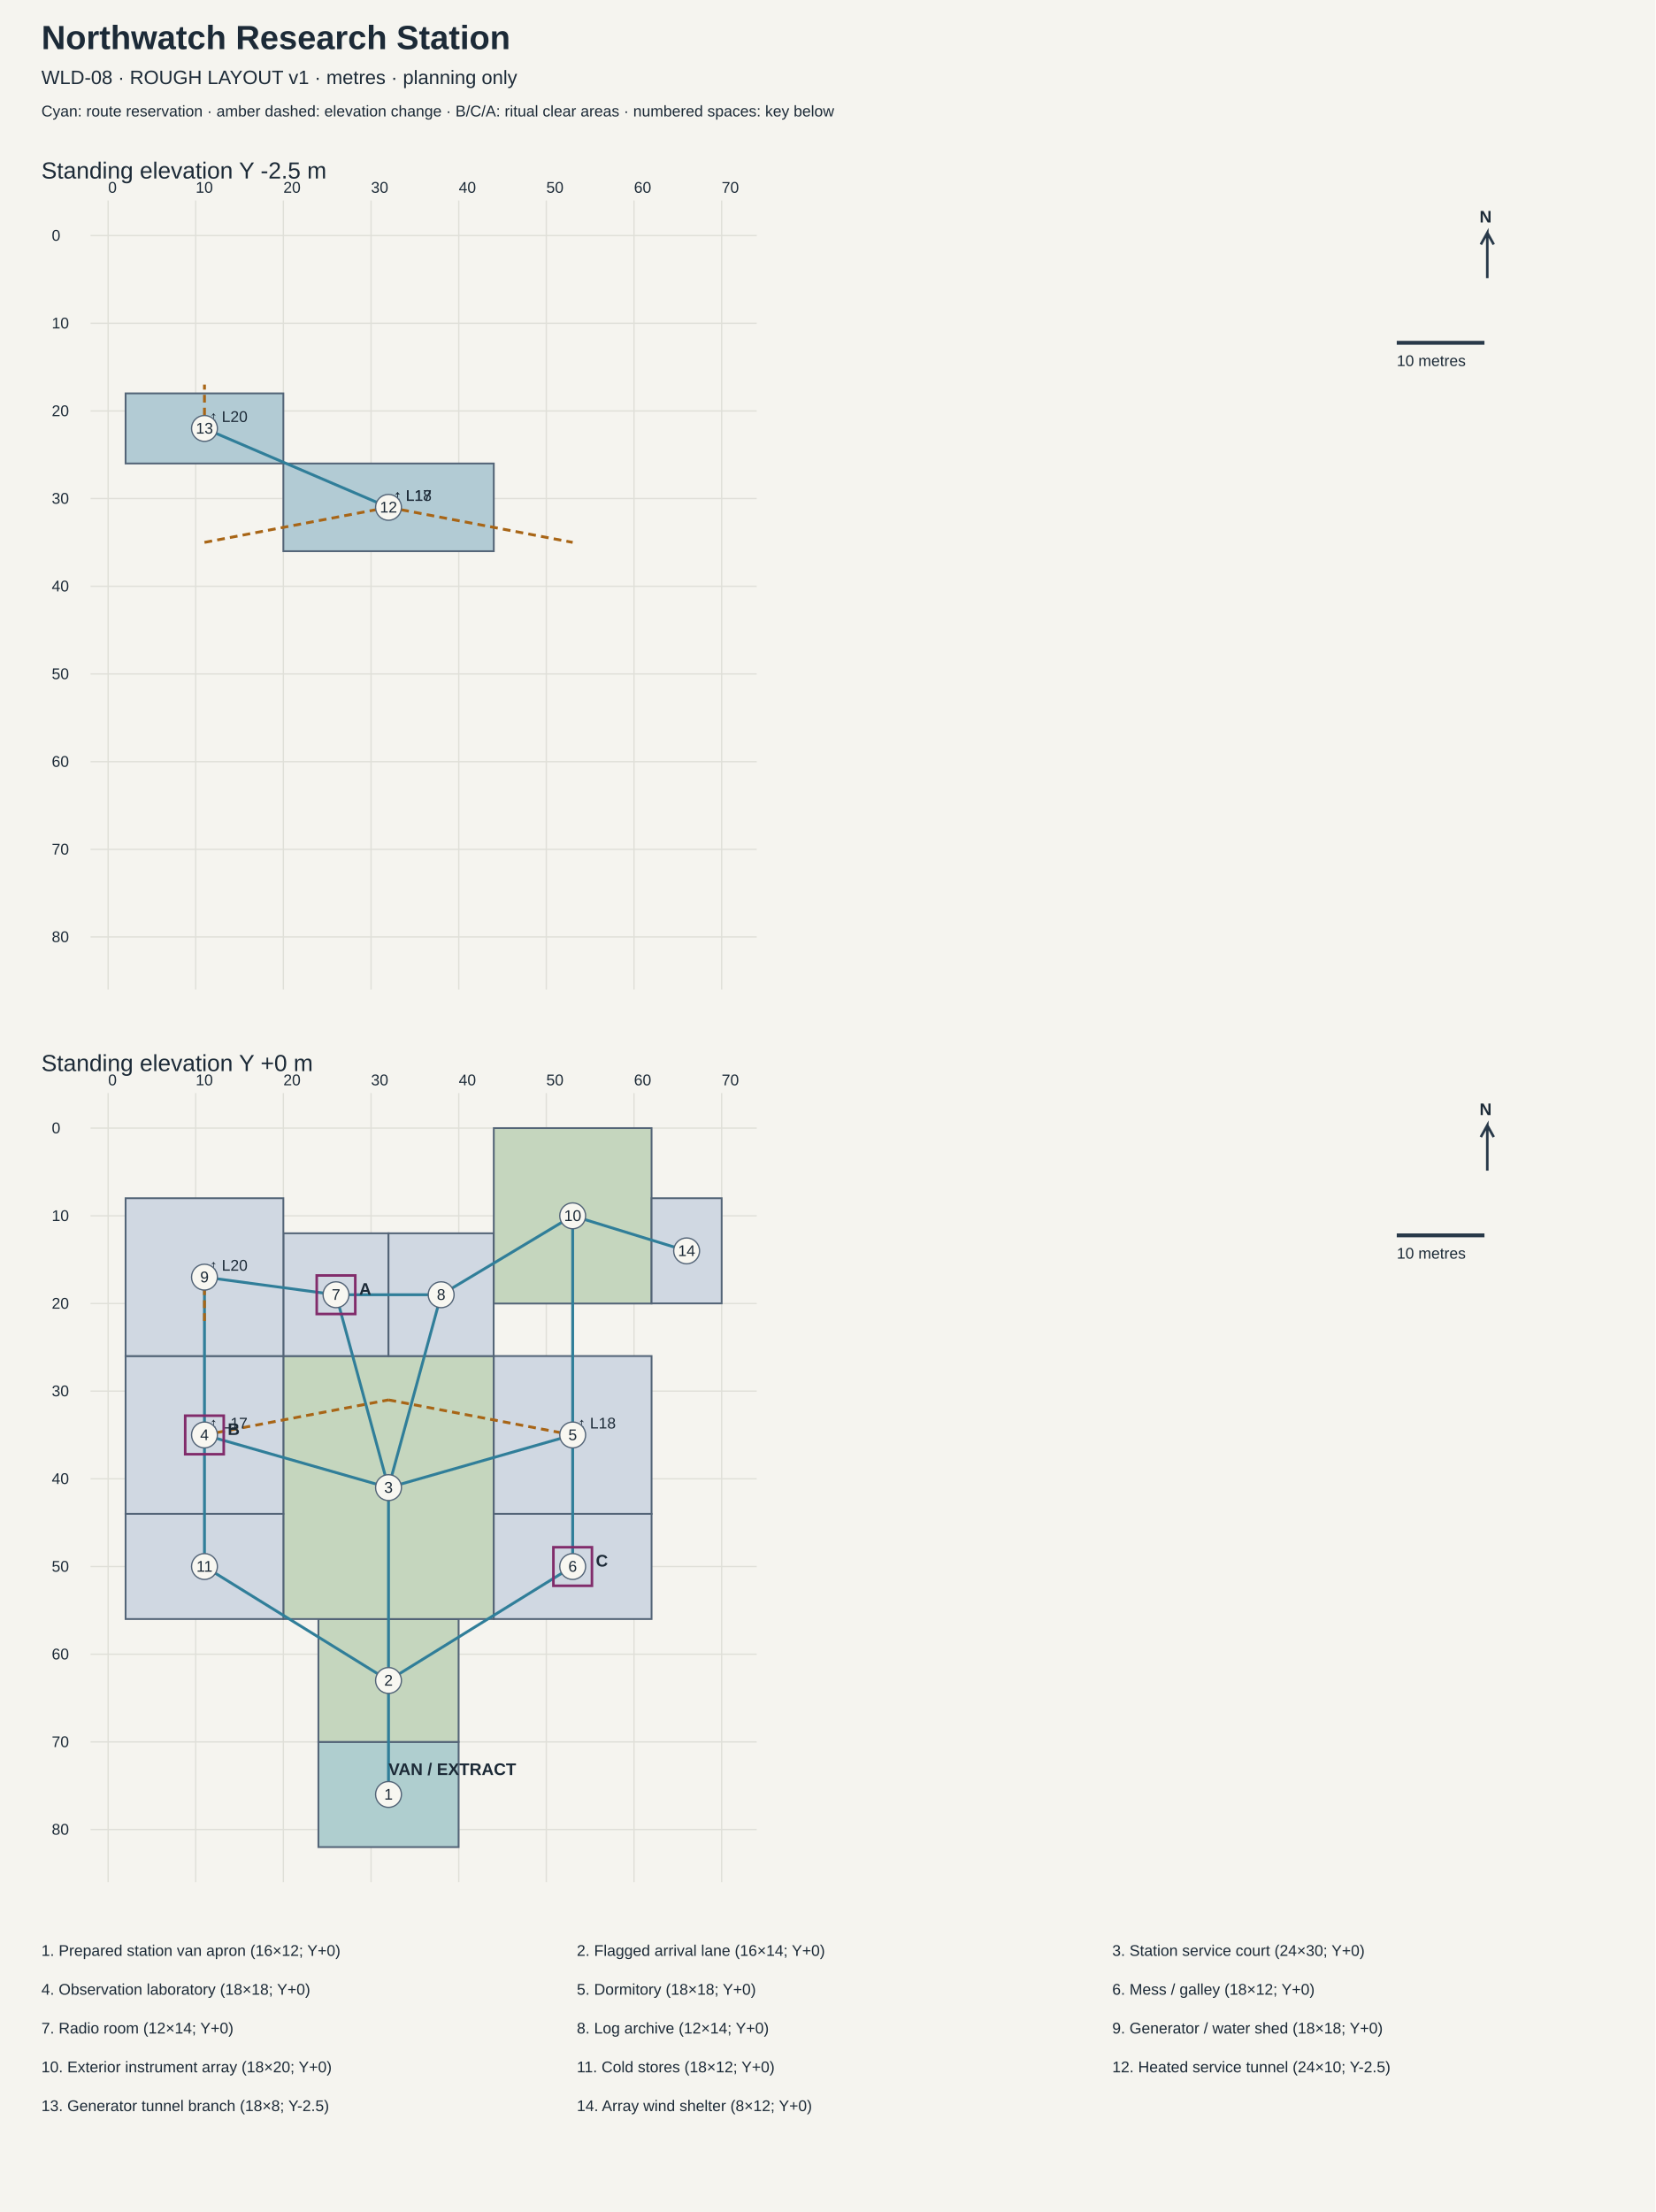
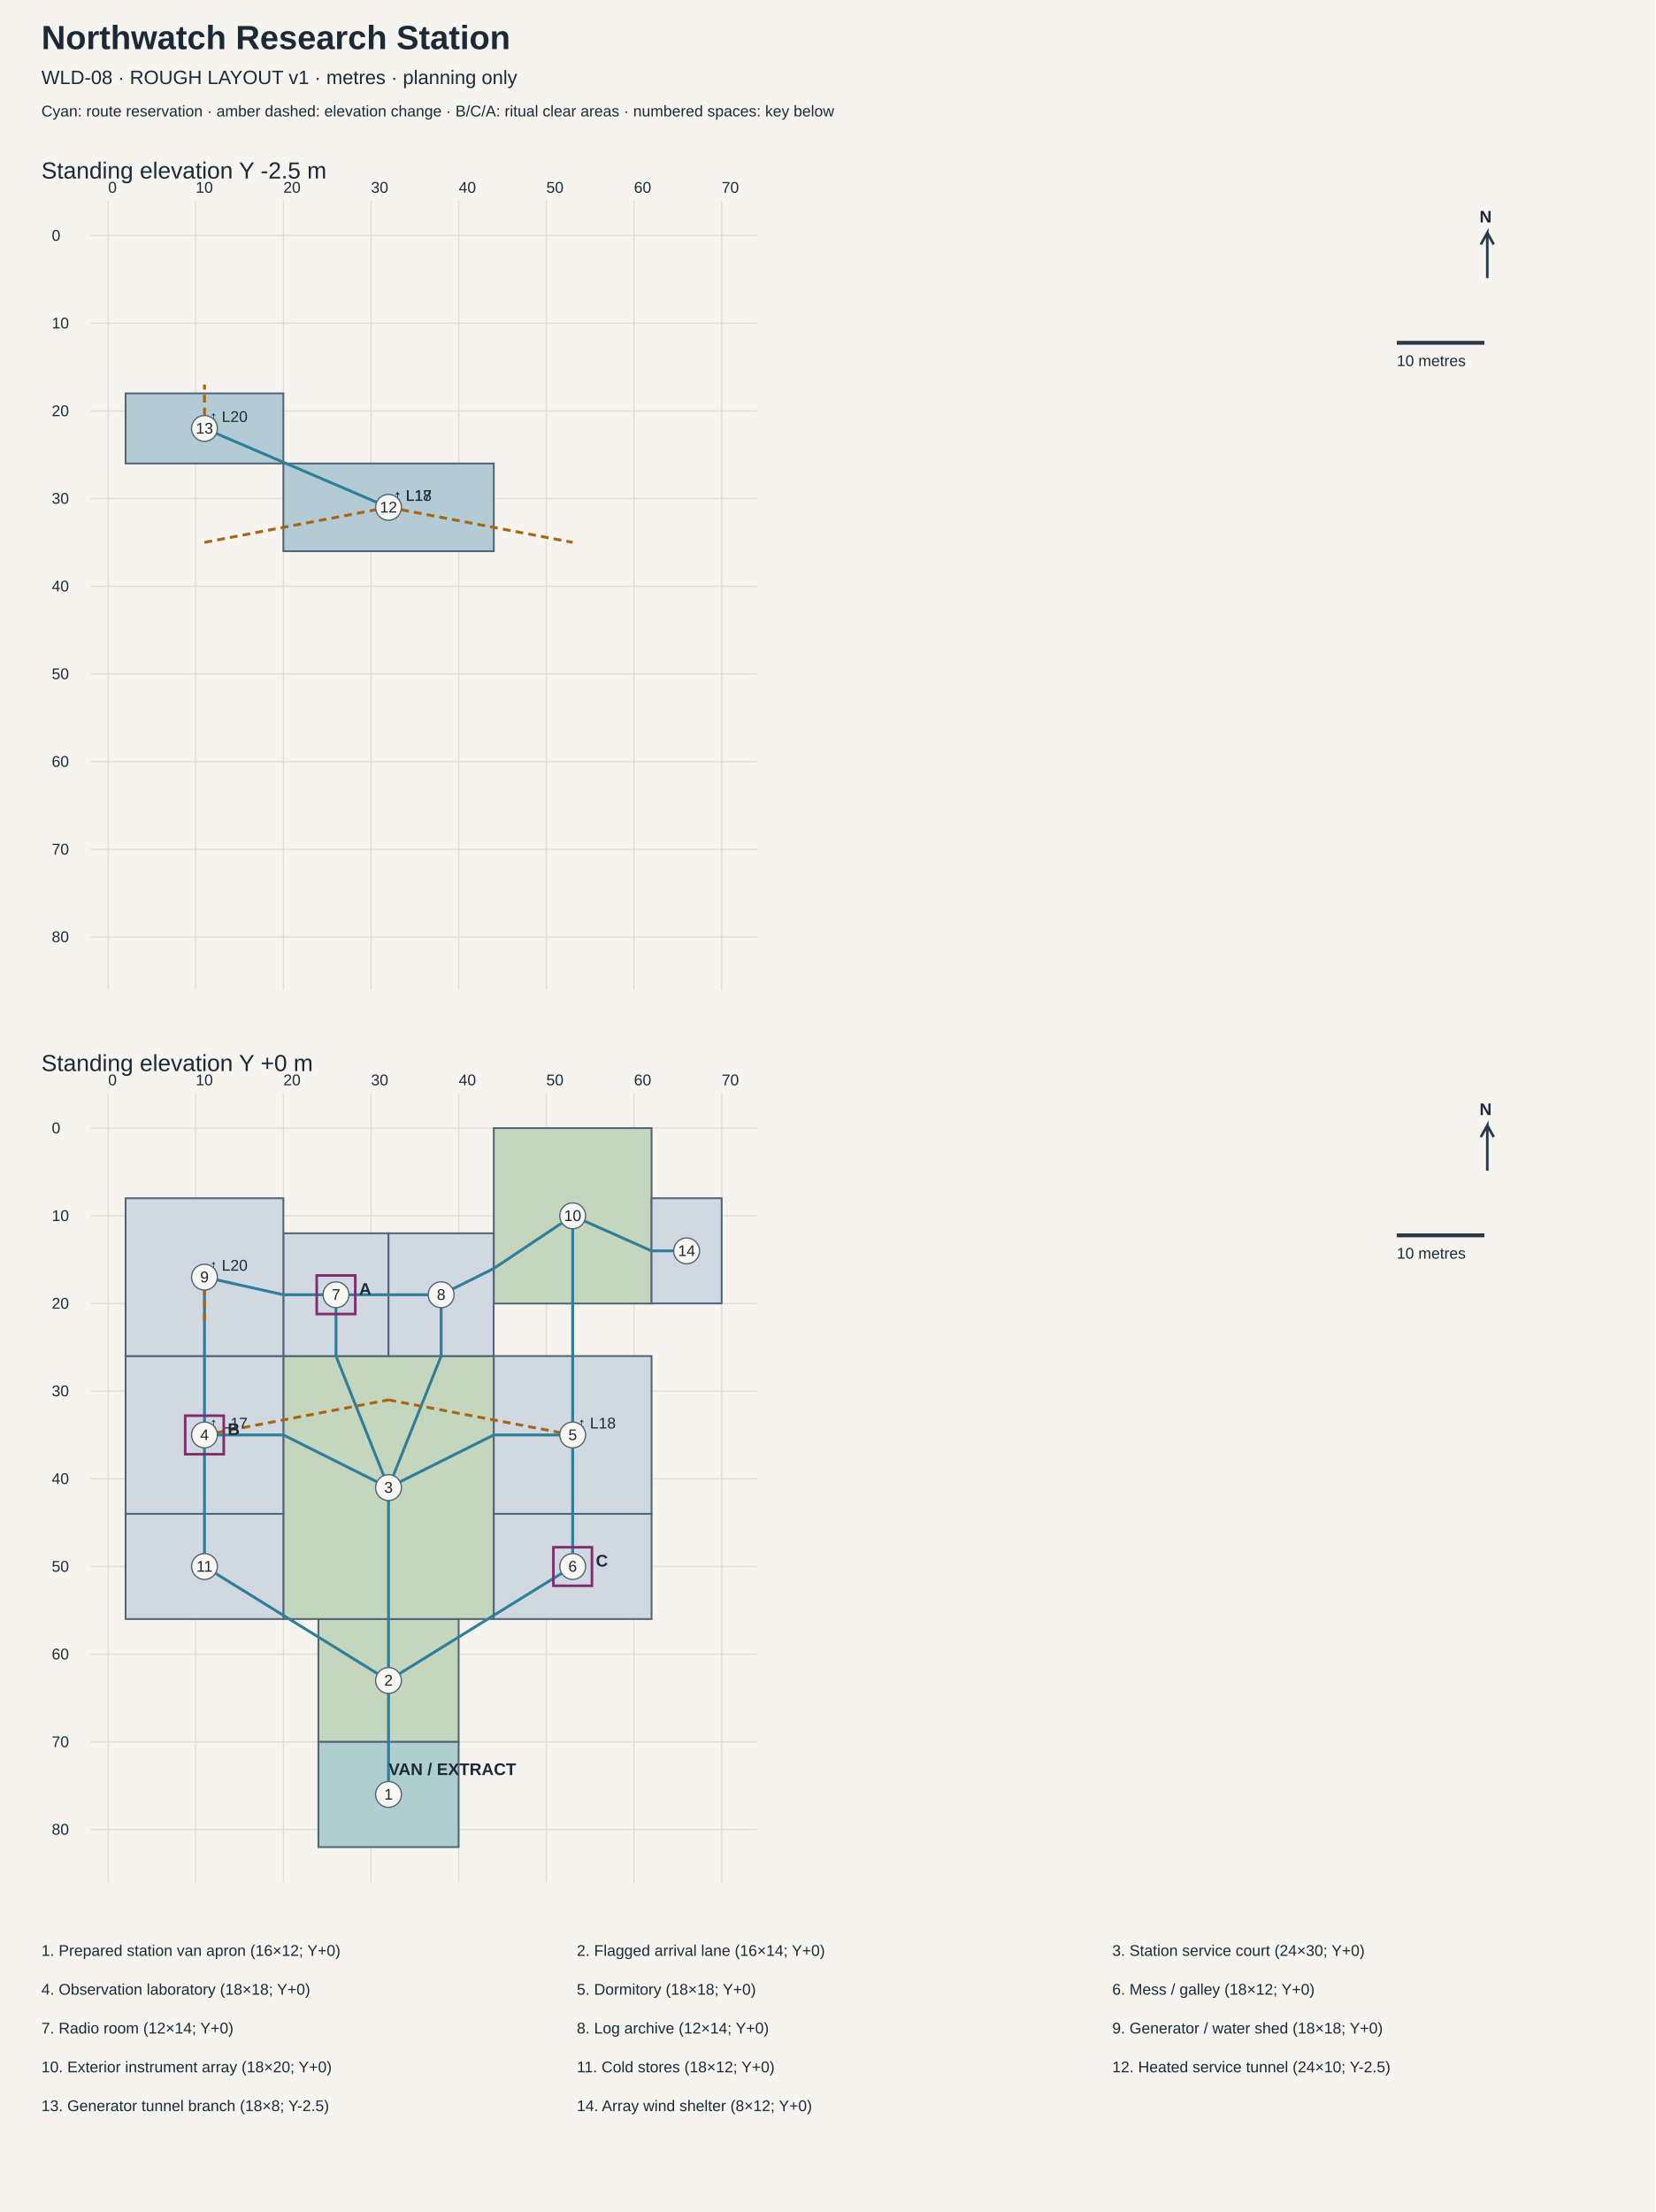
<svg xmlns="http://www.w3.org/2000/svg" width="1280" height="1710" viewBox="0 0 1280 1710">
  <style>text{font-family:Arial,sans-serif;fill:#1c2a37}.small{font-size:12px}.label{font-size:13px;font-weight:bold}.title{font-size:26px;font-weight:bold}</style>
  <rect width="100%" height="100%" fill="#f5f4ef" />
  <text x="32" y="38" class="title">Northwatch Research Station</text>
  <text x="32" y="65" font-size="15">WLD-08 · ROUGH LAYOUT v1 · metres · planning only</text>
  <text x="32" y="90" class="small">Cyan: route reservation · amber dashed: elevation change · B/C/A: ritual clear areas · numbered spaces: key below</text>
  <text x="32" y="138.0" font-size="18">Standing elevation Y -2.5 m</text>
  <path d="M83.6,155.0 v610.0" stroke="#dfdfd8" />
  <text x="83.6" y="149.0" class="small">0</text>
  <path d="M151.3,155.0 v610.0" stroke="#dfdfd8" />
  <text x="151.3" y="149.0" class="small">10</text>
  <path d="M219.1,155.0 v610.0" stroke="#dfdfd8" />
  <text x="219.1" y="149.0" class="small">20</text>
  <path d="M286.9,155.0 v610.0" stroke="#dfdfd8" />
  <text x="286.9" y="149.0" class="small">30</text>
  <path d="M354.7,155.0 v610.0" stroke="#dfdfd8" />
  <text x="354.7" y="149.0" class="small">40</text>
  <path d="M422.4,155.0 v610.0" stroke="#dfdfd8" />
  <text x="422.4" y="149.0" class="small">50</text>
  <path d="M490.2,155.0 v610.0" stroke="#dfdfd8" />
  <text x="490.2" y="149.0" class="small">60</text>
  <path d="M558.0,155.0 v610.0" stroke="#dfdfd8" />
  <text x="558.0" y="149.0" class="small">70</text>
  <path d="M70.0,182.1 h515.1" stroke="#dfdfd8" />
  <text x="40.0" y="186.1" class="small">0</text>
  <path d="M70.0,249.9 h515.1" stroke="#dfdfd8" />
  <text x="40.0" y="253.9" class="small">10</text>
  <path d="M70.0,317.7 h515.1" stroke="#dfdfd8" />
  <text x="40.0" y="321.7" class="small">20</text>
  <path d="M70.0,385.4 h515.1" stroke="#dfdfd8" />
  <text x="40.0" y="389.4" class="small">30</text>
  <path d="M70.0,453.2 h515.1" stroke="#dfdfd8" />
  <text x="40.0" y="457.2" class="small">40</text>
  <path d="M70.0,521.0 h515.1" stroke="#dfdfd8" />
  <text x="40.0" y="525.0" class="small">50</text>
  <path d="M70.0,588.8 h515.1" stroke="#dfdfd8" />
  <text x="40.0" y="592.8" class="small">60</text>
  <path d="M70.0,656.6 h515.1" stroke="#dfdfd8" />
  <text x="40.0" y="660.6" class="small">70</text>
  <path d="M70.0,724.3 h515.1" stroke="#dfdfd8" />
  <text x="40.0" y="728.3" class="small">80</text>
  <rect x="219.1" y="358.3" width="162.7" height="67.8" fill="#b2cbd4" stroke="#536477" stroke-width="1.4" />
  <rect x="97.1" y="304.1" width="122.0" height="54.2" fill="#b2cbd4" stroke="#536477" stroke-width="1.4" />
  <path d="M158.1,419.3 L300.4,392.2" fill="none" stroke="#a86516" stroke-width="2.2" stroke-dasharray="6 4" />
  <text x="304.4" y="387.2" class="small">↕ L17</text>
  <path d="M300.4,392.2 L442.8,419.3" fill="none" stroke="#a86516" stroke-width="2.2" stroke-dasharray="6 4" />
  <text x="304.4" y="387.2" class="small">↕ L18</text>
  <path d="M300.4,392.2 L158.1,331.2" fill="none" stroke="#307e99" stroke-width="2.2" />
  <path d="M158.1,331.2 L158.1,297.3" fill="none" stroke="#a86516" stroke-width="2.2" stroke-dasharray="6 4" />
  <text x="162.1" y="326.2" class="small">↕ L20</text>
  <circle cx="300.4" cy="392.2" r="10" fill="#f8f7f1" stroke="#536477" />
  <text x="300.4" y="396.2" text-anchor="middle" class="small">12</text>
  <circle cx="158.1" cy="331.2" r="10" fill="#f8f7f1" stroke="#536477" />
  <text x="158.1" y="335.2" text-anchor="middle" class="small">13</text>
  <path d="M1150,215.0 v-35 l-5,9 m5,-9 l5,9" fill="none" stroke="#283949" stroke-width="2" />
  <text x="1144" y="172.0" class="label">N</text>
  <path d="M1080,265.0 h67.8" stroke="#283949" stroke-width="3" />
  <text x="1080" y="283.0" class="small">10 metres</text>
  <text x="32" y="828.0" font-size="18">Standing elevation Y +0 m</text>
  <path d="M83.6,845.0 v610.0" stroke="#dfdfd8" />
  <text x="83.6" y="839.0" class="small">0</text>
  <path d="M151.3,845.0 v610.0" stroke="#dfdfd8" />
  <text x="151.3" y="839.0" class="small">10</text>
  <path d="M219.1,845.0 v610.0" stroke="#dfdfd8" />
  <text x="219.1" y="839.0" class="small">20</text>
  <path d="M286.9,845.0 v610.0" stroke="#dfdfd8" />
  <text x="286.9" y="839.0" class="small">30</text>
  <path d="M354.7,845.0 v610.0" stroke="#dfdfd8" />
  <text x="354.7" y="839.0" class="small">40</text>
  <path d="M422.4,845.0 v610.0" stroke="#dfdfd8" />
  <text x="422.4" y="839.0" class="small">50</text>
  <path d="M490.2,845.0 v610.0" stroke="#dfdfd8" />
  <text x="490.2" y="839.0" class="small">60</text>
  <path d="M558.0,845.0 v610.0" stroke="#dfdfd8" />
  <text x="558.0" y="839.0" class="small">70</text>
  <path d="M70.0,872.1 h515.1" stroke="#dfdfd8" />
  <text x="40.0" y="876.1" class="small">0</text>
  <path d="M70.0,939.9 h515.1" stroke="#dfdfd8" />
  <text x="40.0" y="943.9" class="small">10</text>
  <path d="M70.0,1007.7 h515.1" stroke="#dfdfd8" />
  <text x="40.0" y="1011.7" class="small">20</text>
  <path d="M70.0,1075.4 h515.1" stroke="#dfdfd8" />
  <text x="40.0" y="1079.4" class="small">30</text>
  <path d="M70.0,1143.2 h515.1" stroke="#dfdfd8" />
  <text x="40.0" y="1147.2" class="small">40</text>
  <path d="M70.0,1211.0 h515.1" stroke="#dfdfd8" />
  <text x="40.0" y="1215.0" class="small">50</text>
  <path d="M70.0,1278.8 h515.1" stroke="#dfdfd8" />
  <text x="40.0" y="1282.8" class="small">60</text>
  <path d="M70.0,1346.6 h515.1" stroke="#dfdfd8" />
  <text x="40.0" y="1350.6" class="small">70</text>
  <path d="M70.0,1414.3 h515.1" stroke="#dfdfd8" />
  <text x="40.0" y="1418.3" class="small">80</text>
-   <rect x="246.2" y="1346.6" width="108.4" height="81.3" fill="#afcecf" stroke="#536477" stroke-width="1.4" />
  <rect x="246.2" y="1251.7" width="108.4" height="94.9" fill="#c5d6be" stroke="#536477" stroke-width="1.4" />
  <rect x="219.1" y="1048.3" width="162.7" height="203.3" fill="#c5d6be" stroke="#536477" stroke-width="1.4" />
+   <rect x="381.8" y="872.1" width="122.0" height="135.6" fill="#c5d6be" stroke="#536477" stroke-width="1.4" />
+   <rect x="246.2" y="1346.6" width="108.4" height="81.3" fill="#afcecf" stroke="#536477" stroke-width="1.4" />
  <rect x="97.1" y="1048.3" width="122.0" height="122.0" fill="#d0d8e2" stroke="#536477" stroke-width="1.4" />
  <rect x="381.8" y="1048.3" width="122.0" height="122.0" fill="#d0d8e2" stroke="#536477" stroke-width="1.4" />
  <rect x="381.8" y="1170.3" width="122.0" height="81.3" fill="#d0d8e2" stroke="#536477" stroke-width="1.4" />
  <rect x="219.1" y="953.4" width="81.3" height="94.9" fill="#d0d8e2" stroke="#536477" stroke-width="1.4" />
  <rect x="300.4" y="953.4" width="81.3" height="94.9" fill="#d0d8e2" stroke="#536477" stroke-width="1.4" />
  <rect x="97.1" y="926.3" width="122.0" height="122.0" fill="#d0d8e2" stroke="#536477" stroke-width="1.4" />
-   <rect x="381.8" y="872.1" width="122.0" height="135.6" fill="#c5d6be" stroke="#536477" stroke-width="1.4" />
  <rect x="97.1" y="1170.3" width="122.0" height="81.3" fill="#d0d8e2" stroke="#536477" stroke-width="1.4" />
  <rect x="503.8" y="926.3" width="54.2" height="81.3" fill="#d0d8e2" stroke="#536477" stroke-width="1.4" />
-   <path d="M300.4,1387.2 L300.4,1299.1" fill="none" stroke="#307e99" stroke-width="2.2" />
-   <path d="M300.4,1299.1 L300.4,1150.0" fill="none" stroke="#307e99" stroke-width="2.2" />
-   <path d="M300.4,1150.0 L158.1,1109.3" fill="none" stroke="#307e99" stroke-width="2.2" />
-   <path d="M158.1,1109.3 L158.1,1211.0" fill="none" stroke="#307e99" stroke-width="2.2" />
+   <path d="M300.4,1387.2 L300.4,1346.6 L300.4,1299.1" fill="none" stroke="#307e99" stroke-width="2.2" />
+   <path d="M300.4,1299.1 L300.4,1251.7 L300.4,1150.0" fill="none" stroke="#307e99" stroke-width="2.2" />
+   <path d="M300.4,1150.0 L219.1,1109.3 L158.1,1109.3" fill="none" stroke="#307e99" stroke-width="2.2" />
+   <path d="M158.1,1109.3 L158.1,1170.3 L158.1,1211.0" fill="none" stroke="#307e99" stroke-width="2.2" />
  <path d="M158.1,1211.0 L300.4,1299.1" fill="none" stroke="#307e99" stroke-width="2.2" />
-   <path d="M300.4,1150.0 L442.8,1109.3" fill="none" stroke="#307e99" stroke-width="2.2" />
-   <path d="M442.8,1109.3 L442.8,1211.0" fill="none" stroke="#307e99" stroke-width="2.2" />
+   <path d="M300.4,1150.0 L381.8,1109.3 L442.8,1109.3" fill="none" stroke="#307e99" stroke-width="2.2" />
+   <path d="M442.8,1109.3 L442.8,1170.3 L442.8,1211.0" fill="none" stroke="#307e99" stroke-width="2.2" />
  <path d="M442.8,1211.0 L300.4,1299.1" fill="none" stroke="#307e99" stroke-width="2.2" />
-   <path d="M300.4,1150.0 L259.8,1000.9" fill="none" stroke="#307e99" stroke-width="2.2" />
-   <path d="M259.8,1000.9 L341.1,1000.9" fill="none" stroke="#307e99" stroke-width="2.2" />
-   <path d="M341.1,1000.9 L300.4,1150.0" fill="none" stroke="#307e99" stroke-width="2.2" />
-   <path d="M259.8,1000.9 L158.1,987.3" fill="none" stroke="#307e99" stroke-width="2.2" />
-   <path d="M158.1,987.3 L158.1,1109.3" fill="none" stroke="#307e99" stroke-width="2.2" />
-   <path d="M341.1,1000.9 L442.8,939.9" fill="none" stroke="#307e99" stroke-width="2.2" />
+   <path d="M300.4,1150.0 L259.8,1048.3 L259.8,1000.9" fill="none" stroke="#307e99" stroke-width="2.2" />
+   <path d="M259.8,1000.9 L300.4,1000.9 L341.1,1000.9" fill="none" stroke="#307e99" stroke-width="2.2" />
+   <path d="M341.1,1000.9 L341.1,1048.3 L300.4,1150.0" fill="none" stroke="#307e99" stroke-width="2.2" />
+   <path d="M259.8,1000.9 L219.1,1000.9 L158.1,987.3" fill="none" stroke="#307e99" stroke-width="2.2" />
+   <path d="M158.1,987.3 L158.1,1048.3 L158.1,1109.3" fill="none" stroke="#307e99" stroke-width="2.2" />
+   <path d="M341.1,1000.9 L381.8,980.6 L442.8,939.9" fill="none" stroke="#307e99" stroke-width="2.2" />
  <path d="M442.8,939.9 L442.8,1109.3" fill="none" stroke="#307e99" stroke-width="2.2" />
-   <path d="M442.8,939.9 L530.9,967.0" fill="none" stroke="#307e99" stroke-width="2.2" />
+   <path d="M442.8,939.9 L503.8,967.0 L530.9,967.0" fill="none" stroke="#307e99" stroke-width="2.2" />
  <path d="M158.1,1109.3 L300.4,1082.2" fill="none" stroke="#a86516" stroke-width="2.2" stroke-dasharray="6 4" />
  <text x="162.1" y="1104.3" class="small">↕ L17</text>
  <path d="M300.4,1082.2 L442.8,1109.3" fill="none" stroke="#a86516" stroke-width="2.2" stroke-dasharray="6 4" />
  <text x="446.8" y="1104.3" class="small">↕ L18</text>
  <path d="M158.1,1021.2 L158.1,987.3" fill="none" stroke="#a86516" stroke-width="2.2" stroke-dasharray="6 4" />
  <text x="162.1" y="982.3" class="small">↕ L20</text>
  <circle cx="300.4" cy="1387.2" r="10" fill="#f8f7f1" stroke="#536477" />
  <text x="300.4" y="1391.2" text-anchor="middle" class="small">1</text>
  <circle cx="300.4" cy="1299.1" r="10" fill="#f8f7f1" stroke="#536477" />
  <text x="300.4" y="1303.1" text-anchor="middle" class="small">2</text>
  <circle cx="300.4" cy="1150.0" r="10" fill="#f8f7f1" stroke="#536477" />
  <text x="300.4" y="1154.0" text-anchor="middle" class="small">3</text>
  <circle cx="158.1" cy="1109.3" r="10" fill="#f8f7f1" stroke="#536477" />
  <text x="158.1" y="1113.3" text-anchor="middle" class="small">4</text>
  <circle cx="442.8" cy="1109.3" r="10" fill="#f8f7f1" stroke="#536477" />
  <text x="442.8" y="1113.3" text-anchor="middle" class="small">5</text>
  <circle cx="442.8" cy="1211.0" r="10" fill="#f8f7f1" stroke="#536477" />
  <text x="442.8" y="1215.0" text-anchor="middle" class="small">6</text>
  <circle cx="259.8" cy="1000.9" r="10" fill="#f8f7f1" stroke="#536477" />
  <text x="259.8" y="1004.9" text-anchor="middle" class="small">7</text>
  <circle cx="341.1" cy="1000.9" r="10" fill="#f8f7f1" stroke="#536477" />
  <text x="341.1" y="1004.9" text-anchor="middle" class="small">8</text>
  <circle cx="158.1" cy="987.3" r="10" fill="#f8f7f1" stroke="#536477" />
  <text x="158.1" y="991.3" text-anchor="middle" class="small">9</text>
  <circle cx="442.8" cy="939.9" r="10" fill="#f8f7f1" stroke="#536477" />
  <text x="442.8" y="943.9" text-anchor="middle" class="small">10</text>
  <circle cx="158.1" cy="1211.0" r="10" fill="#f8f7f1" stroke="#536477" />
  <text x="158.1" y="1215.0" text-anchor="middle" class="small">11</text>
  <circle cx="530.9" cy="967.0" r="10" fill="#f8f7f1" stroke="#536477" />
  <text x="530.9" y="971.0" text-anchor="middle" class="small">14</text>
  <rect x="143.2" y="1094.4" width="29.8" height="29.8" fill="none" stroke="#812c6b" stroke-width="2" />
  <text x="176.0" y="1109.3" class="label">B</text>
  <rect x="427.9" y="1196.1" width="29.8" height="29.8" fill="none" stroke="#812c6b" stroke-width="2" />
  <text x="460.7" y="1211.0" class="label">C</text>
  <rect x="244.9" y="986.0" width="29.8" height="29.8" fill="none" stroke="#812c6b" stroke-width="2" />
  <text x="277.7" y="1000.9" class="label">A</text>
  <text x="300.4" y="1372.2" class="label">VAN / EXTRACT</text>
  <path d="M1150,905.0 v-35 l-5,9 m5,-9 l5,9" fill="none" stroke="#283949" stroke-width="2" />
  <text x="1144" y="862.0" class="label">N</text>
  <path d="M1080,955.0 h67.8" stroke="#283949" stroke-width="3" />
  <text x="1080" y="973.0" class="small">10 metres</text>
  <text x="32" y="1512.0" class="small">1. Prepared station van apron (16×12; Y+0)</text>
  <text x="446" y="1512.0" class="small">2. Flagged arrival lane (16×14; Y+0)</text>
  <text x="860" y="1512.0" class="small">3. Station service court (24×30; Y+0)</text>
  <text x="32" y="1542.0" class="small">4. Observation laboratory (18×18; Y+0)</text>
  <text x="446" y="1542.0" class="small">5. Dormitory (18×18; Y+0)</text>
  <text x="860" y="1542.0" class="small">6. Mess / galley (18×12; Y+0)</text>
  <text x="32" y="1572.0" class="small">7. Radio room (12×14; Y+0)</text>
  <text x="446" y="1572.0" class="small">8. Log archive (12×14; Y+0)</text>
  <text x="860" y="1572.0" class="small">9. Generator / water shed (18×18; Y+0)</text>
  <text x="32" y="1602.0" class="small">10. Exterior instrument array (18×20; Y+0)</text>
  <text x="446" y="1602.0" class="small">11. Cold stores (18×12; Y+0)</text>
  <text x="860" y="1602.0" class="small">12. Heated service tunnel (24×10; Y-2.5)</text>
  <text x="32" y="1632.0" class="small">13. Generator tunnel branch (18×8; Y-2.5)</text>
  <text x="446" y="1632.0" class="small">14. Array wind shelter (8×12; Y+0)</text>
</svg>
